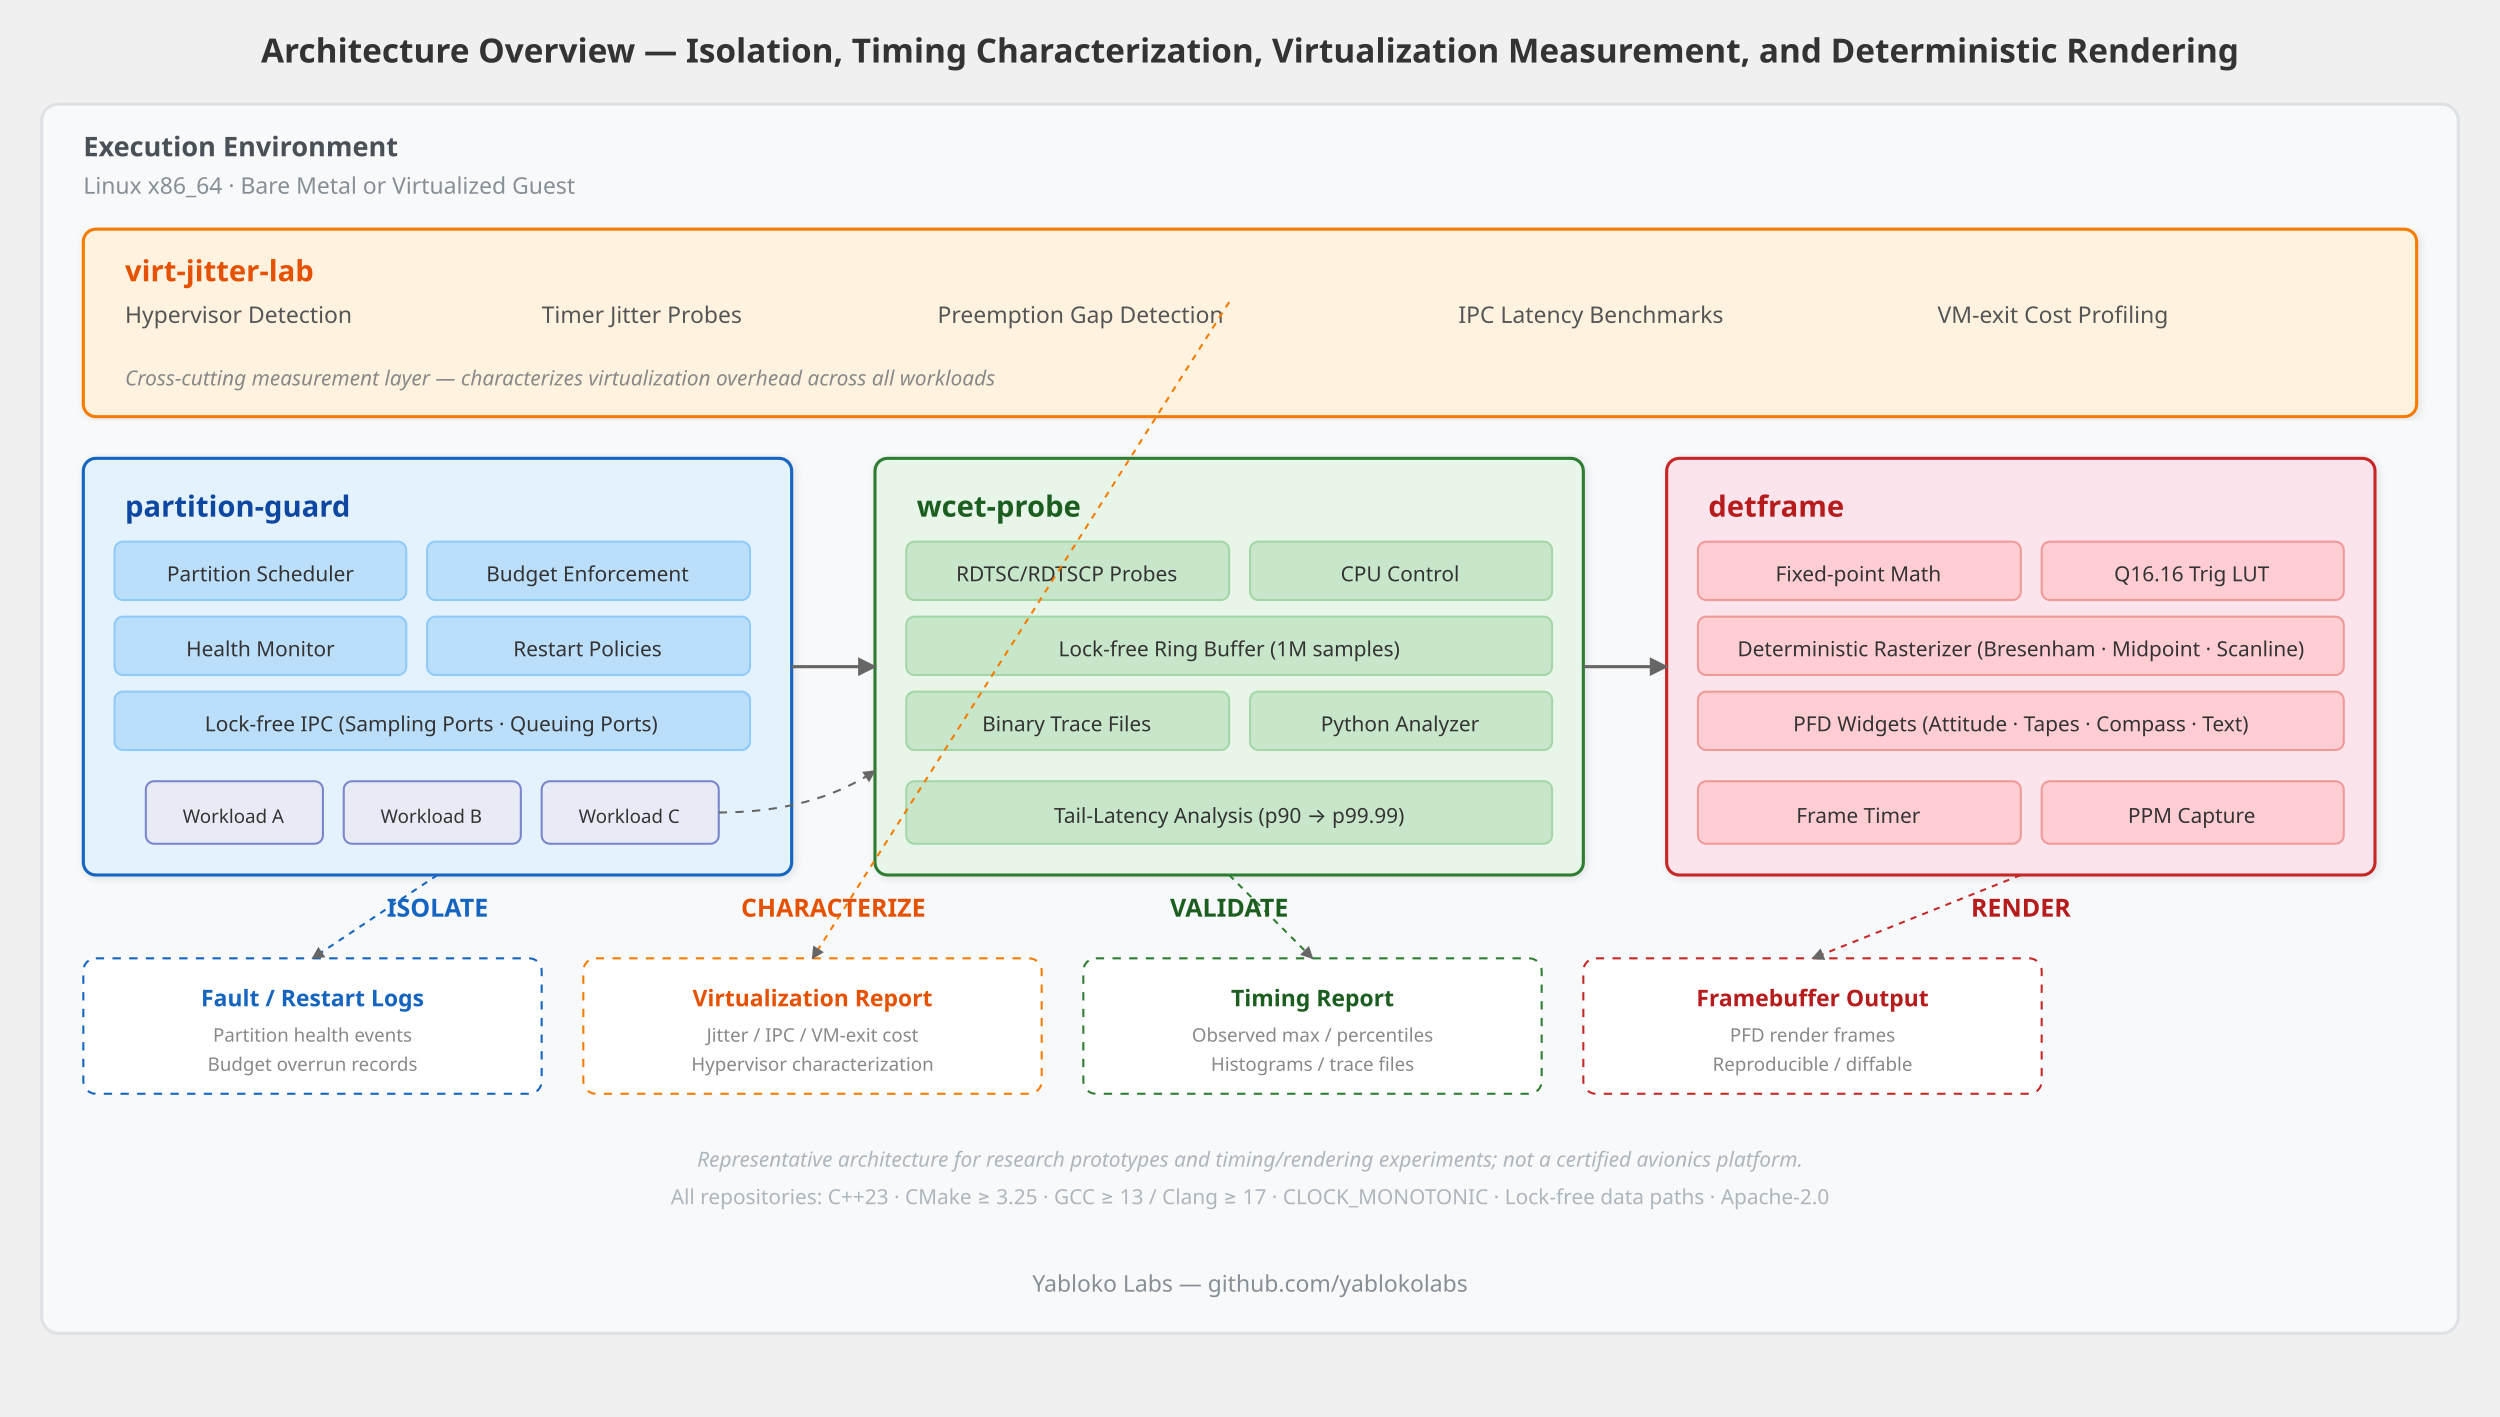
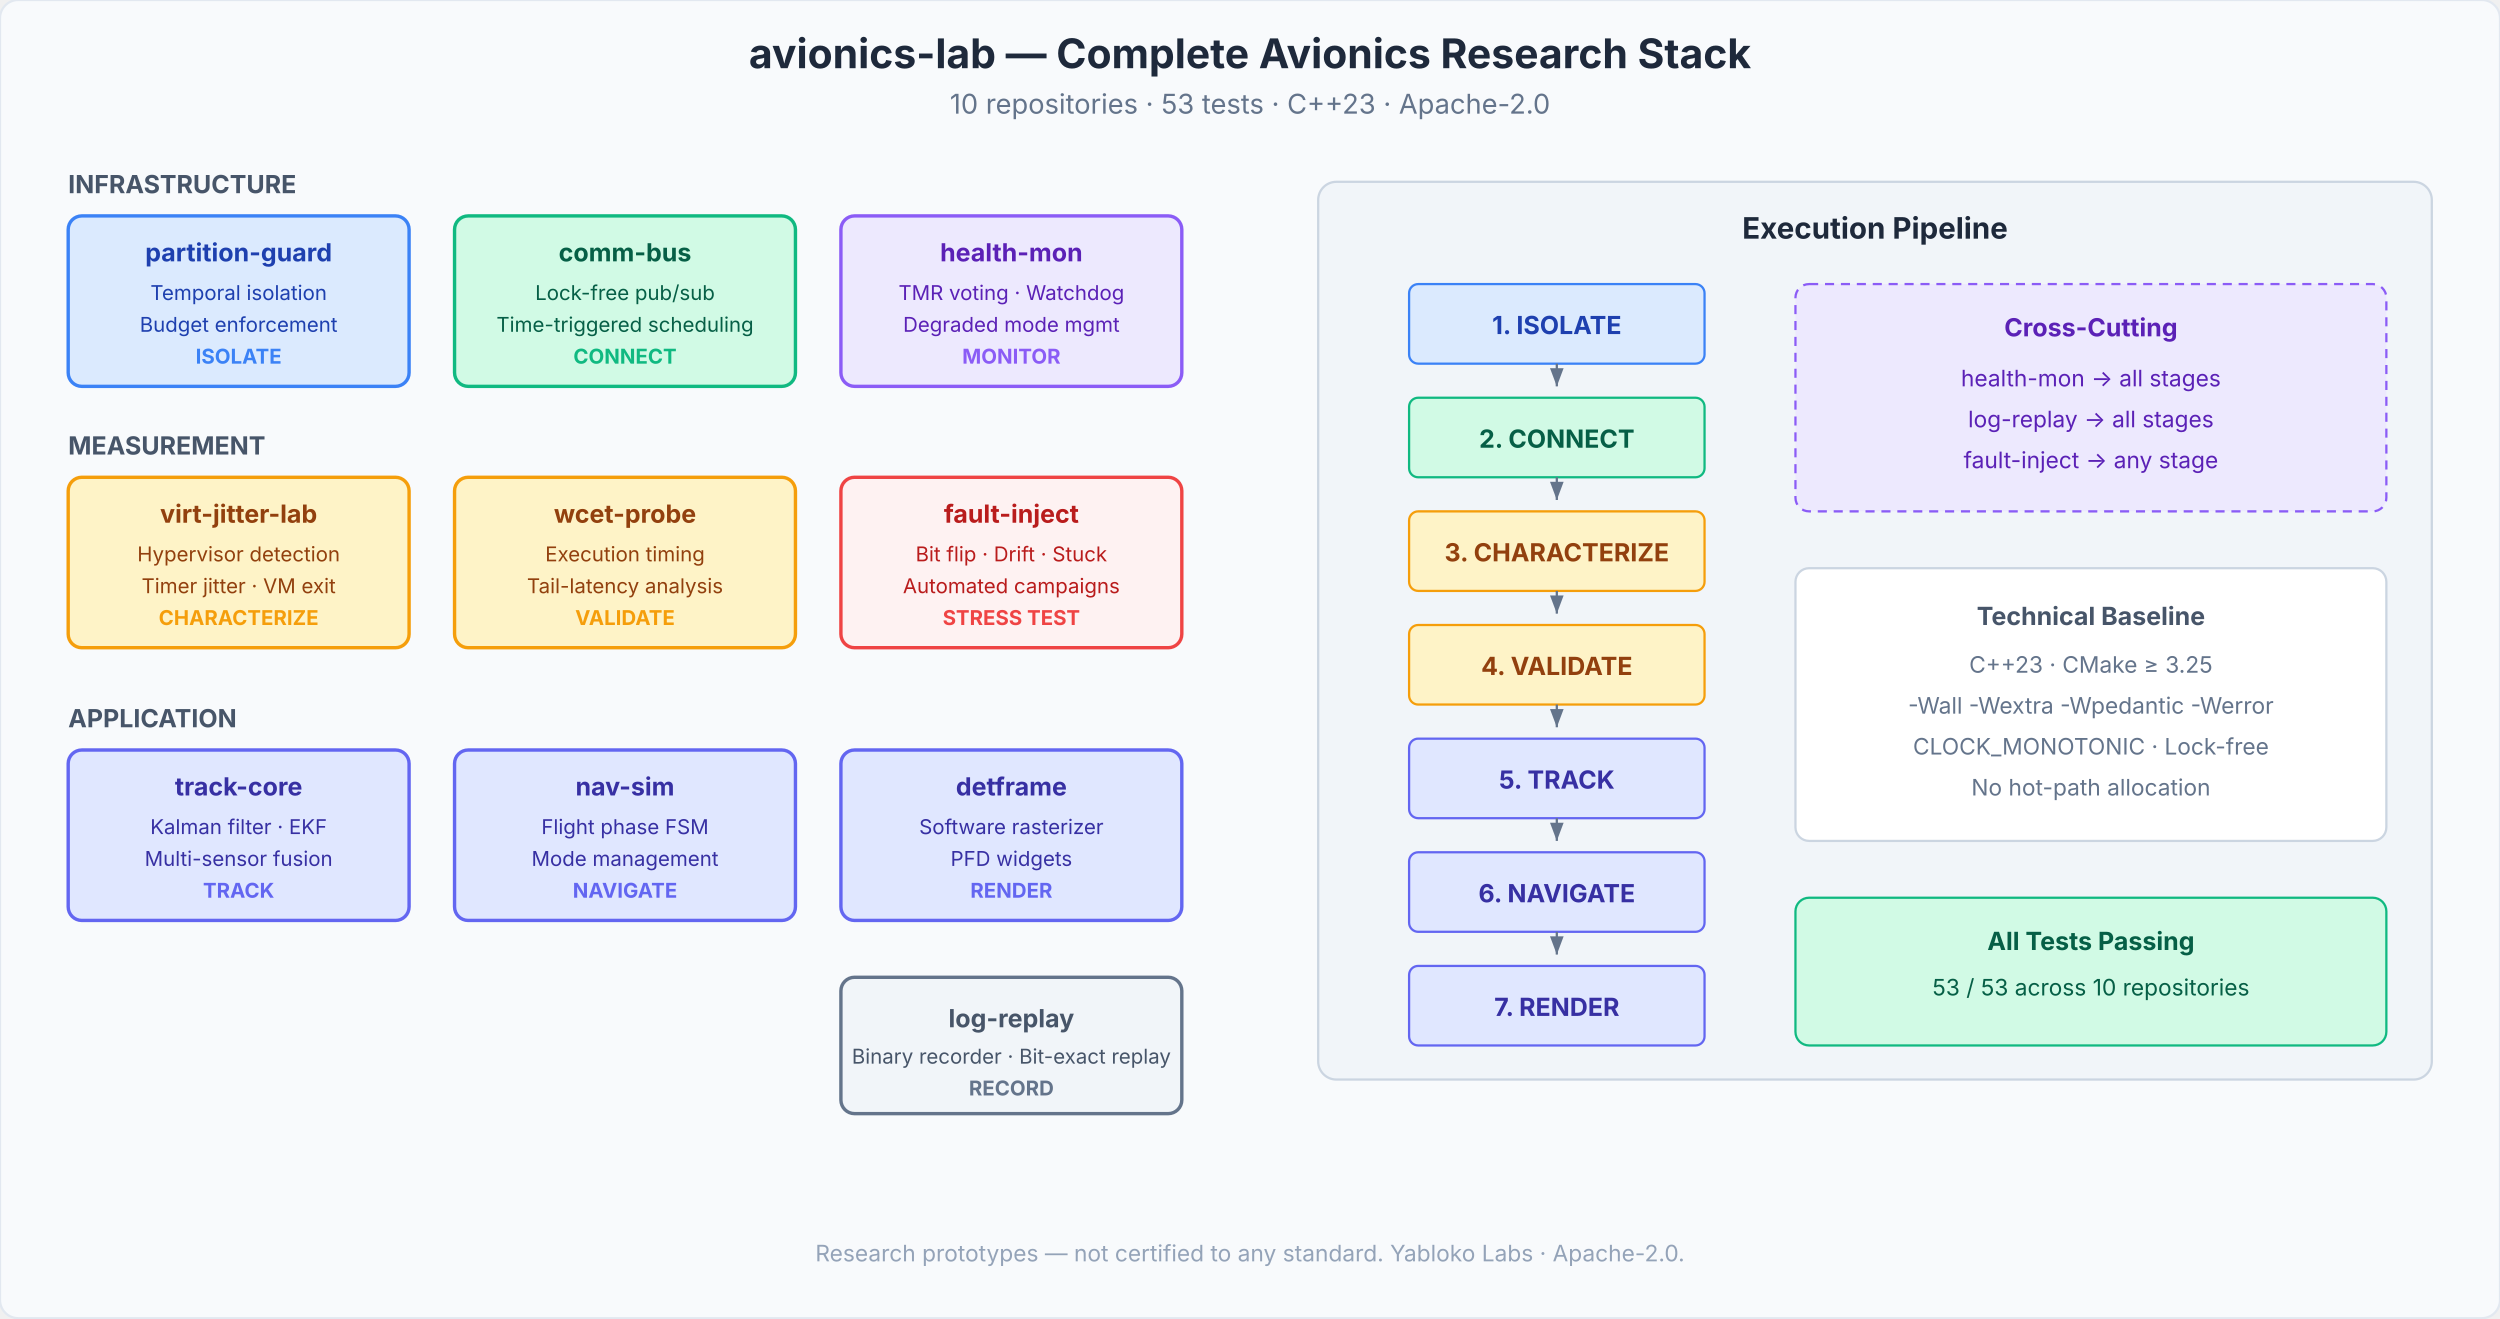
- <svg xmlns="http://www.w3.org/2000/svg" viewBox="0 0 1200 680" font-family="'Segoe UI', system-ui, -apple-system, sans-serif">
+ <svg xmlns="http://www.w3.org/2000/svg" viewBox="0 0 1100 580" font-family="system-ui, -apple-system, sans-serif" font-size="12">
  <defs>
-     <marker id="arrow" viewBox="0 0 10 10" refX="9" refY="5" markerWidth="6" markerHeight="6" orient="auto-start-reverse">
-       <path d="M 0 0 L 10 5 L 0 10 z" fill="#666" />
+     <marker id="arrow-al" markerWidth="8" markerHeight="6" refX="8" refY="3" orient="auto">
+       <path d="M0,0 L8,3 L0,6" fill="#64748b" />
    </marker>
-     <filter id="shadow" x="-2%" y="-2%" width="104%" height="104%">
-       <feDropShadow dx="1" dy="1" stdDeviation="2" flood-opacity="0.1" />
-     </filter>
  </defs>
-   <text x="600" y="30" text-anchor="middle" font-size="16" font-weight="600" fill="#333">Architecture Overview — Isolation, Timing Characterization, Virtualization Measurement, and Deterministic Rendering</text>
-   <rect x="20" y="50" width="1160" height="590" rx="8" fill="#f8f9fa" stroke="#dee2e6" stroke-width="1.5" />
-   <text x="40" y="75" font-size="13" font-weight="600" fill="#495057">Execution Environment</text>
-   <text x="40" y="93" font-size="11" fill="#868e96">Linux x86_64 · Bare Metal or Virtualized Guest</text>
-   <rect x="40" y="110" width="1120" height="90" rx="6" fill="#fff3e0" stroke="#f57c00" stroke-width="1.5" filter="url(#shadow)" />
-   <text x="60" y="135" font-size="14" font-weight="600" fill="#e65100">virt-jitter-lab</text>
-   <text x="60" y="155" font-size="11" fill="#555">Hypervisor Detection</text>
-   <text x="260" y="155" font-size="11" fill="#555">Timer Jitter Probes</text>
-   <text x="450" y="155" font-size="11" fill="#555">Preemption Gap Detection</text>
-   <text x="700" y="155" font-size="11" fill="#555">IPC Latency Benchmarks</text>
-   <text x="930" y="155" font-size="11" fill="#555">VM-exit Cost Profiling</text>
-   <text x="60" y="185" font-size="10" fill="#888" font-style="italic">Cross-cutting measurement layer — characterizes virtualization overhead across all workloads</text>
-   <rect x="40" y="220" width="340" height="200" rx="6" fill="#e3f2fd" stroke="#1565c0" stroke-width="1.5" filter="url(#shadow)" />
-   <text x="60" y="248" font-size="14" font-weight="600" fill="#0d47a1">partition-guard</text>
-   <rect x="55" y="260" width="140" height="28" rx="4" fill="#bbdefb" stroke="#90caf9" />
-   <text x="125" y="279" text-anchor="middle" font-size="10" fill="#333">Partition Scheduler</text>
-   <rect x="205" y="260" width="155" height="28" rx="4" fill="#bbdefb" stroke="#90caf9" />
-   <text x="282" y="279" text-anchor="middle" font-size="10" fill="#333">Budget Enforcement</text>
-   <rect x="55" y="296" width="140" height="28" rx="4" fill="#bbdefb" stroke="#90caf9" />
-   <text x="125" y="315" text-anchor="middle" font-size="10" fill="#333">Health Monitor</text>
-   <rect x="205" y="296" width="155" height="28" rx="4" fill="#bbdefb" stroke="#90caf9" />
-   <text x="282" y="315" text-anchor="middle" font-size="10" fill="#333">Restart Policies</text>
-   <rect x="55" y="332" width="305" height="28" rx="4" fill="#bbdefb" stroke="#90caf9" />
-   <text x="207" y="351" text-anchor="middle" font-size="10" fill="#333">Lock-free IPC (Sampling Ports · Queuing Ports)</text>
-   <rect x="70" y="375" width="85" height="30" rx="4" fill="#e8eaf6" stroke="#7986cb" />
-   <text x="112" y="395" text-anchor="middle" font-size="9" fill="#333">Workload A</text>
-   <rect x="165" y="375" width="85" height="30" rx="4" fill="#e8eaf6" stroke="#7986cb" />
-   <text x="207" y="395" text-anchor="middle" font-size="9" fill="#333">Workload B</text>
-   <rect x="260" y="375" width="85" height="30" rx="4" fill="#e8eaf6" stroke="#7986cb" />
-   <text x="302" y="395" text-anchor="middle" font-size="9" fill="#333">Workload C</text>
-   <rect x="420" y="220" width="340" height="200" rx="6" fill="#e8f5e9" stroke="#2e7d32" stroke-width="1.5" filter="url(#shadow)" />
-   <text x="440" y="248" font-size="14" font-weight="600" fill="#1b5e20">wcet-probe</text>
-   <rect x="435" y="260" width="155" height="28" rx="4" fill="#c8e6c9" stroke="#a5d6a7" />
-   <text x="512" y="279" text-anchor="middle" font-size="10" fill="#333">RDTSC/RDTSCP Probes</text>
-   <rect x="600" y="260" width="145" height="28" rx="4" fill="#c8e6c9" stroke="#a5d6a7" />
-   <text x="672" y="279" text-anchor="middle" font-size="10" fill="#333">CPU Control</text>
-   <rect x="435" y="296" width="310" height="28" rx="4" fill="#c8e6c9" stroke="#a5d6a7" />
-   <text x="590" y="315" text-anchor="middle" font-size="10" fill="#333">Lock-free Ring Buffer (1M samples)</text>
-   <rect x="435" y="332" width="155" height="28" rx="4" fill="#c8e6c9" stroke="#a5d6a7" />
-   <text x="512" y="351" text-anchor="middle" font-size="10" fill="#333">Binary Trace Files</text>
-   <rect x="600" y="332" width="145" height="28" rx="4" fill="#c8e6c9" stroke="#a5d6a7" />
-   <text x="672" y="351" text-anchor="middle" font-size="10" fill="#333">Python Analyzer</text>
-   <rect x="435" y="375" width="310" height="30" rx="4" fill="#c8e6c9" stroke="#a5d6a7" />
-   <text x="590" y="395" text-anchor="middle" font-size="10" fill="#333">Tail-Latency Analysis (p90 → p99.99)</text>
-   <rect x="800" y="220" width="340" height="200" rx="6" fill="#fce4ec" stroke="#c62828" stroke-width="1.5" filter="url(#shadow)" />
-   <text x="820" y="248" font-size="14" font-weight="600" fill="#b71c1c">detframe</text>
-   <rect x="815" y="260" width="155" height="28" rx="4" fill="#ffcdd2" stroke="#ef9a9a" />
-   <text x="892" y="279" text-anchor="middle" font-size="10" fill="#333">Fixed-point Math</text>
-   <rect x="980" y="260" width="145" height="28" rx="4" fill="#ffcdd2" stroke="#ef9a9a" />
-   <text x="1052" y="279" text-anchor="middle" font-size="10" fill="#333">Q16.16 Trig LUT</text>
-   <rect x="815" y="296" width="310" height="28" rx="4" fill="#ffcdd2" stroke="#ef9a9a" />
-   <text x="970" y="315" text-anchor="middle" font-size="10" fill="#333">Deterministic Rasterizer (Bresenham · Midpoint · Scanline)</text>
-   <rect x="815" y="332" width="310" height="28" rx="4" fill="#ffcdd2" stroke="#ef9a9a" />
-   <text x="970" y="351" text-anchor="middle" font-size="10" fill="#333">PFD Widgets (Attitude · Tapes · Compass · Text)</text>
-   <rect x="815" y="375" width="155" height="30" rx="4" fill="#ffcdd2" stroke="#ef9a9a" />
-   <text x="892" y="395" text-anchor="middle" font-size="10" fill="#333">Frame Timer</text>
-   <rect x="980" y="375" width="145" height="30" rx="4" fill="#ffcdd2" stroke="#ef9a9a" />
-   <text x="1052" y="395" text-anchor="middle" font-size="10" fill="#333">PPM Capture</text>
-   <line x1="380" y1="320" x2="420" y2="320" stroke="#666" stroke-width="1.5" marker-end="url(#arrow)" />
-   <line x1="760" y1="320" x2="800" y2="320" stroke="#666" stroke-width="1.5" marker-end="url(#arrow)" />
-   <path d="M 345 390 Q 390 390 420 370" stroke="#666" stroke-width="1" fill="none" marker-end="url(#arrow)" stroke-dasharray="4" />
-   <rect x="40" y="440" width="1120" height="10" rx="0" fill="none" />
-   <rect x="40" y="460" width="220" height="65" rx="6" fill="#fff" stroke="#1565c0" stroke-width="1" stroke-dasharray="4" />
-   <text x="150" y="483" text-anchor="middle" font-size="11" font-weight="600" fill="#1565c0">Fault / Restart Logs</text>
-   <text x="150" y="500" text-anchor="middle" font-size="9" fill="#888">Partition health events</text>
-   <text x="150" y="514" text-anchor="middle" font-size="9" fill="#888">Budget overrun records</text>
-   <rect x="280" y="460" width="220" height="65" rx="6" fill="#fff" stroke="#f57c00" stroke-width="1" stroke-dasharray="4" />
-   <text x="390" y="483" text-anchor="middle" font-size="11" font-weight="600" fill="#e65100">Virtualization Report</text>
-   <text x="390" y="500" text-anchor="middle" font-size="9" fill="#888">Jitter / IPC / VM-exit cost</text>
-   <text x="390" y="514" text-anchor="middle" font-size="9" fill="#888">Hypervisor characterization</text>
-   <rect x="520" y="460" width="220" height="65" rx="6" fill="#fff" stroke="#2e7d32" stroke-width="1" stroke-dasharray="4" />
-   <text x="630" y="483" text-anchor="middle" font-size="11" font-weight="600" fill="#1b5e20">Timing Report</text>
-   <text x="630" y="500" text-anchor="middle" font-size="9" fill="#888">Observed max / percentiles</text>
-   <text x="630" y="514" text-anchor="middle" font-size="9" fill="#888">Histograms / trace files</text>
-   <rect x="760" y="460" width="220" height="65" rx="6" fill="#fff" stroke="#c62828" stroke-width="1" stroke-dasharray="4" />
-   <text x="870" y="483" text-anchor="middle" font-size="11" font-weight="600" fill="#b71c1c">Framebuffer Output</text>
-   <text x="870" y="500" text-anchor="middle" font-size="9" fill="#888">PFD render frames</text>
-   <text x="870" y="514" text-anchor="middle" font-size="9" fill="#888">Reproducible / diffable</text>
-   <line x1="210" y1="420" x2="150" y2="460" stroke="#1565c0" stroke-width="1" stroke-dasharray="3" marker-end="url(#arrow)" />
-   <line x1="590" y1="145" x2="390" y2="460" stroke="#f57c00" stroke-width="1" stroke-dasharray="3" marker-end="url(#arrow)" />
-   <line x1="590" y1="420" x2="630" y2="460" stroke="#2e7d32" stroke-width="1" stroke-dasharray="3" marker-end="url(#arrow)" />
-   <line x1="970" y1="420" x2="870" y2="460" stroke="#c62828" stroke-width="1" stroke-dasharray="3" marker-end="url(#arrow)" />
-   <text x="210" y="440" text-anchor="middle" font-size="12" font-weight="700" fill="#1565c0">ISOLATE</text>
-   <text x="400" y="440" text-anchor="middle" font-size="12" font-weight="700" fill="#e65100">CHARACTERIZE</text>
-   <text x="590" y="440" text-anchor="middle" font-size="12" font-weight="700" fill="#1b5e20">VALIDATE</text>
-   <text x="970" y="440" text-anchor="middle" font-size="12" font-weight="700" fill="#b71c1c">RENDER</text>
-   <text x="600" y="560" text-anchor="middle" font-size="10" fill="#adb5bd" font-style="italic">Representative architecture for research prototypes and timing/rendering experiments; not a certified avionics platform.</text>
-   <text x="600" y="578" text-anchor="middle" font-size="10" fill="#adb5bd">All repositories: C++23 · CMake ≥ 3.25 · GCC ≥ 13 / Clang ≥ 17 · CLOCK_MONOTONIC · Lock-free data paths · Apache-2.0</text>
-   <text x="600" y="620" text-anchor="middle" font-size="11" fill="#868e96">Yabloko Labs — github.com/yablokolabs</text>
+   <rect width="1100" height="580" rx="8" fill="#f8fafc" stroke="#e2e8f0" />
+   <text x="550" y="30" text-anchor="middle" font-size="18" font-weight="bold" fill="#1e293b">avionics-lab — Complete Avionics Research Stack</text>
+   <text x="550" y="50" text-anchor="middle" font-size="12" fill="#64748b">10 repositories · 53 tests · C++23 · Apache-2.0</text>
+   <text x="30" y="85" font-weight="bold" fill="#475569" font-size="11">INFRASTRUCTURE</text>
+   <rect x="30" y="95" width="150" height="75" rx="6" fill="#dbeafe" stroke="#3b82f6" stroke-width="1.5" />
+   <text x="105" y="115" text-anchor="middle" font-weight="bold" fill="#1e40af" font-size="11">partition-guard</text>
+   <text x="105" y="132" text-anchor="middle" fill="#1e40af" font-size="9">Temporal isolation</text>
+   <text x="105" y="146" text-anchor="middle" fill="#1e40af" font-size="9">Budget enforcement</text>
+   <text x="105" y="160" text-anchor="middle" fill="#3b82f6" font-size="9" font-weight="bold">ISOLATE</text>
+   <rect x="200" y="95" width="150" height="75" rx="6" fill="#d1fae5" stroke="#10b981" stroke-width="1.5" />
+   <text x="275" y="115" text-anchor="middle" font-weight="bold" fill="#065f46" font-size="11">comm-bus</text>
+   <text x="275" y="132" text-anchor="middle" fill="#065f46" font-size="9">Lock-free pub/sub</text>
+   <text x="275" y="146" text-anchor="middle" fill="#065f46" font-size="9">Time-triggered scheduling</text>
+   <text x="275" y="160" text-anchor="middle" fill="#10b981" font-size="9" font-weight="bold">CONNECT</text>
+   <rect x="370" y="95" width="150" height="75" rx="6" fill="#ede9fe" stroke="#8b5cf6" stroke-width="1.5" />
+   <text x="445" y="115" text-anchor="middle" font-weight="bold" fill="#5b21b6" font-size="11">health-mon</text>
+   <text x="445" y="132" text-anchor="middle" fill="#5b21b6" font-size="9">TMR voting · Watchdog</text>
+   <text x="445" y="146" text-anchor="middle" fill="#5b21b6" font-size="9">Degraded mode mgmt</text>
+   <text x="445" y="160" text-anchor="middle" fill="#8b5cf6" font-size="9" font-weight="bold">MONITOR</text>
+   <text x="30" y="200" font-weight="bold" fill="#475569" font-size="11">MEASUREMENT</text>
+   <rect x="30" y="210" width="150" height="75" rx="6" fill="#fef3c7" stroke="#f59e0b" stroke-width="1.5" />
+   <text x="105" y="230" text-anchor="middle" font-weight="bold" fill="#92400e" font-size="11">virt-jitter-lab</text>
+   <text x="105" y="247" text-anchor="middle" fill="#92400e" font-size="9">Hypervisor detection</text>
+   <text x="105" y="261" text-anchor="middle" fill="#92400e" font-size="9">Timer jitter · VM exit</text>
+   <text x="105" y="275" text-anchor="middle" fill="#f59e0b" font-size="9" font-weight="bold">CHARACTERIZE</text>
+   <rect x="200" y="210" width="150" height="75" rx="6" fill="#fef3c7" stroke="#f59e0b" stroke-width="1.5" />
+   <text x="275" y="230" text-anchor="middle" font-weight="bold" fill="#92400e" font-size="11">wcet-probe</text>
+   <text x="275" y="247" text-anchor="middle" fill="#92400e" font-size="9">Execution timing</text>
+   <text x="275" y="261" text-anchor="middle" fill="#92400e" font-size="9">Tail-latency analysis</text>
+   <text x="275" y="275" text-anchor="middle" fill="#f59e0b" font-size="9" font-weight="bold">VALIDATE</text>
+   <rect x="370" y="210" width="150" height="75" rx="6" fill="#fef2f2" stroke="#ef4444" stroke-width="1.5" />
+   <text x="445" y="230" text-anchor="middle" font-weight="bold" fill="#b91c1c" font-size="11">fault-inject</text>
+   <text x="445" y="247" text-anchor="middle" fill="#b91c1c" font-size="9">Bit flip · Drift · Stuck</text>
+   <text x="445" y="261" text-anchor="middle" fill="#b91c1c" font-size="9">Automated campaigns</text>
+   <text x="445" y="275" text-anchor="middle" fill="#ef4444" font-size="9" font-weight="bold">STRESS TEST</text>
+   <text x="30" y="320" font-weight="bold" fill="#475569" font-size="11">APPLICATION</text>
+   <rect x="30" y="330" width="150" height="75" rx="6" fill="#e0e7ff" stroke="#6366f1" stroke-width="1.5" />
+   <text x="105" y="350" text-anchor="middle" font-weight="bold" fill="#3730a3" font-size="11">track-core</text>
+   <text x="105" y="367" text-anchor="middle" fill="#3730a3" font-size="9">Kalman filter · EKF</text>
+   <text x="105" y="381" text-anchor="middle" fill="#3730a3" font-size="9">Multi-sensor fusion</text>
+   <text x="105" y="395" text-anchor="middle" fill="#6366f1" font-size="9" font-weight="bold">TRACK</text>
+   <rect x="200" y="330" width="150" height="75" rx="6" fill="#e0e7ff" stroke="#6366f1" stroke-width="1.5" />
+   <text x="275" y="350" text-anchor="middle" font-weight="bold" fill="#3730a3" font-size="11">nav-sim</text>
+   <text x="275" y="367" text-anchor="middle" fill="#3730a3" font-size="9">Flight phase FSM</text>
+   <text x="275" y="381" text-anchor="middle" fill="#3730a3" font-size="9">Mode management</text>
+   <text x="275" y="395" text-anchor="middle" fill="#6366f1" font-size="9" font-weight="bold">NAVIGATE</text>
+   <rect x="370" y="330" width="150" height="75" rx="6" fill="#e0e7ff" stroke="#6366f1" stroke-width="1.5" />
+   <text x="445" y="350" text-anchor="middle" font-weight="bold" fill="#3730a3" font-size="11">detframe</text>
+   <text x="445" y="367" text-anchor="middle" fill="#3730a3" font-size="9">Software rasterizer</text>
+   <text x="445" y="381" text-anchor="middle" fill="#3730a3" font-size="9">PFD widgets</text>
+   <text x="445" y="395" text-anchor="middle" fill="#6366f1" font-size="9" font-weight="bold">RENDER</text>
+   <rect x="370" y="430" width="150" height="60" rx="6" fill="#f1f5f9" stroke="#64748b" stroke-width="1.5" />
+   <text x="445" y="452" text-anchor="middle" font-weight="bold" fill="#475569" font-size="11">log-replay</text>
+   <text x="445" y="468" text-anchor="middle" fill="#475569" font-size="9">Binary recorder · Bit-exact replay</text>
+   <text x="445" y="482" text-anchor="middle" fill="#64748b" font-size="9" font-weight="bold">RECORD</text>
+   <rect x="580" y="80" width="490" height="395" rx="8" fill="#f1f5f9" stroke="#cbd5e1" />
+   <text x="825" y="105" text-anchor="middle" font-weight="bold" fill="#1e293b" font-size="13">Execution Pipeline</text>
+   <rect x="620" y="125" width="130" height="35" rx="4" fill="#dbeafe" stroke="#3b82f6" />
+   <text x="685" y="147" text-anchor="middle" fill="#1e40af" font-size="11" font-weight="bold">1. ISOLATE</text>
+   <line x1="685" y1="160" x2="685" y2="170" stroke="#64748b" stroke-width="1" marker-end="url(#arrow-al)" />
+   <rect x="620" y="175" width="130" height="35" rx="4" fill="#d1fae5" stroke="#10b981" />
+   <text x="685" y="197" text-anchor="middle" fill="#065f46" font-size="11" font-weight="bold">2. CONNECT</text>
+   <line x1="685" y1="210" x2="685" y2="220" stroke="#64748b" stroke-width="1" marker-end="url(#arrow-al)" />
+   <rect x="620" y="225" width="130" height="35" rx="4" fill="#fef3c7" stroke="#f59e0b" />
+   <text x="685" y="247" text-anchor="middle" fill="#92400e" font-size="11" font-weight="bold">3. CHARACTERIZE</text>
+   <line x1="685" y1="260" x2="685" y2="270" stroke="#64748b" stroke-width="1" marker-end="url(#arrow-al)" />
+   <rect x="620" y="275" width="130" height="35" rx="4" fill="#fef3c7" stroke="#f59e0b" />
+   <text x="685" y="297" text-anchor="middle" fill="#92400e" font-size="11" font-weight="bold">4. VALIDATE</text>
+   <line x1="685" y1="310" x2="685" y2="320" stroke="#64748b" stroke-width="1" marker-end="url(#arrow-al)" />
+   <rect x="620" y="325" width="130" height="35" rx="4" fill="#e0e7ff" stroke="#6366f1" />
+   <text x="685" y="347" text-anchor="middle" fill="#3730a3" font-size="11" font-weight="bold">5. TRACK</text>
+   <line x1="685" y1="360" x2="685" y2="370" stroke="#64748b" stroke-width="1" marker-end="url(#arrow-al)" />
+   <rect x="620" y="375" width="130" height="35" rx="4" fill="#e0e7ff" stroke="#6366f1" />
+   <text x="685" y="397" text-anchor="middle" fill="#3730a3" font-size="11" font-weight="bold">6. NAVIGATE</text>
+   <line x1="685" y1="410" x2="685" y2="420" stroke="#64748b" stroke-width="1" marker-end="url(#arrow-al)" />
+   <rect x="620" y="425" width="130" height="35" rx="4" fill="#e0e7ff" stroke="#6366f1" />
+   <text x="685" y="447" text-anchor="middle" fill="#3730a3" font-size="11" font-weight="bold">7. RENDER</text>
+   <rect x="790" y="125" width="260" height="100" rx="6" fill="#ede9fe" stroke="#8b5cf6" stroke-dasharray="4,3" />
+   <text x="920" y="148" text-anchor="middle" font-weight="bold" fill="#5b21b6" font-size="11">Cross-Cutting</text>
+   <text x="920" y="170" text-anchor="middle" fill="#5b21b6" font-size="10">health-mon → all stages</text>
+   <text x="920" y="188" text-anchor="middle" fill="#5b21b6" font-size="10">log-replay → all stages</text>
+   <text x="920" y="206" text-anchor="middle" fill="#5b21b6" font-size="10">fault-inject → any stage</text>
+   <rect x="790" y="250" width="260" height="120" rx="6" fill="white" stroke="#cbd5e1" />
+   <text x="920" y="275" text-anchor="middle" font-weight="bold" fill="#475569" font-size="11">Technical Baseline</text>
+   <text x="920" y="296" text-anchor="middle" fill="#64748b" font-size="10">C++23 · CMake ≥ 3.25</text>
+   <text x="920" y="314" text-anchor="middle" fill="#64748b" font-size="10">-Wall -Wextra -Wpedantic -Werror</text>
+   <text x="920" y="332" text-anchor="middle" fill="#64748b" font-size="10">CLOCK_MONOTONIC · Lock-free</text>
+   <text x="920" y="350" text-anchor="middle" fill="#64748b" font-size="10">No hot-path allocation</text>
+   <rect x="790" y="395" width="260" height="65" rx="6" fill="#d1fae5" stroke="#10b981" />
+   <text x="920" y="418" text-anchor="middle" font-weight="bold" fill="#065f46" font-size="11">All Tests Passing</text>
+   <text x="920" y="438" text-anchor="middle" fill="#065f46" font-size="10">53 / 53 across 10 repositories</text>
+   <text x="550" y="555" text-anchor="middle" fill="#94a3b8" font-size="10">Research prototypes — not certified to any standard. Yabloko Labs · Apache-2.0.</text>
</svg>
